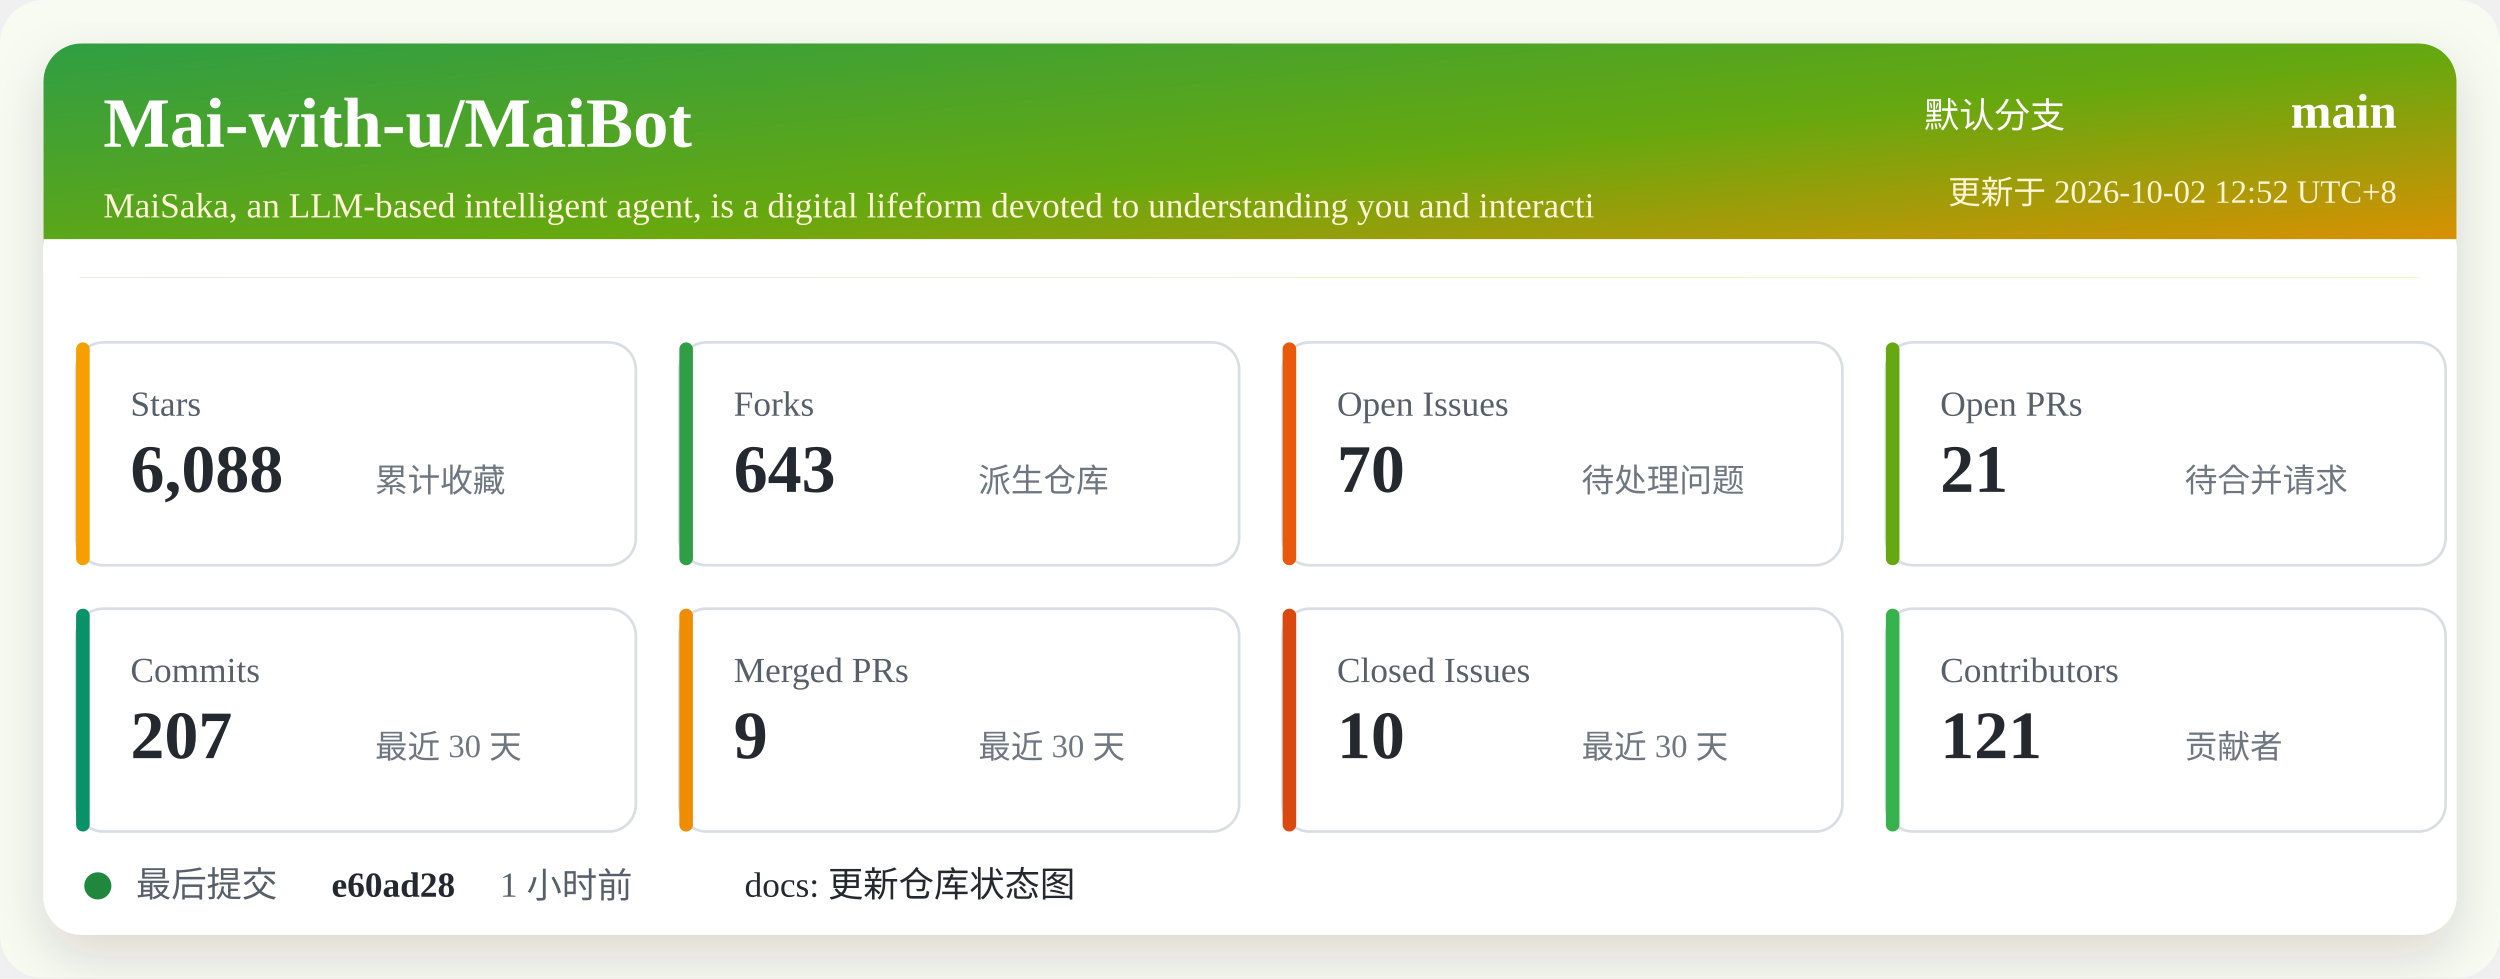
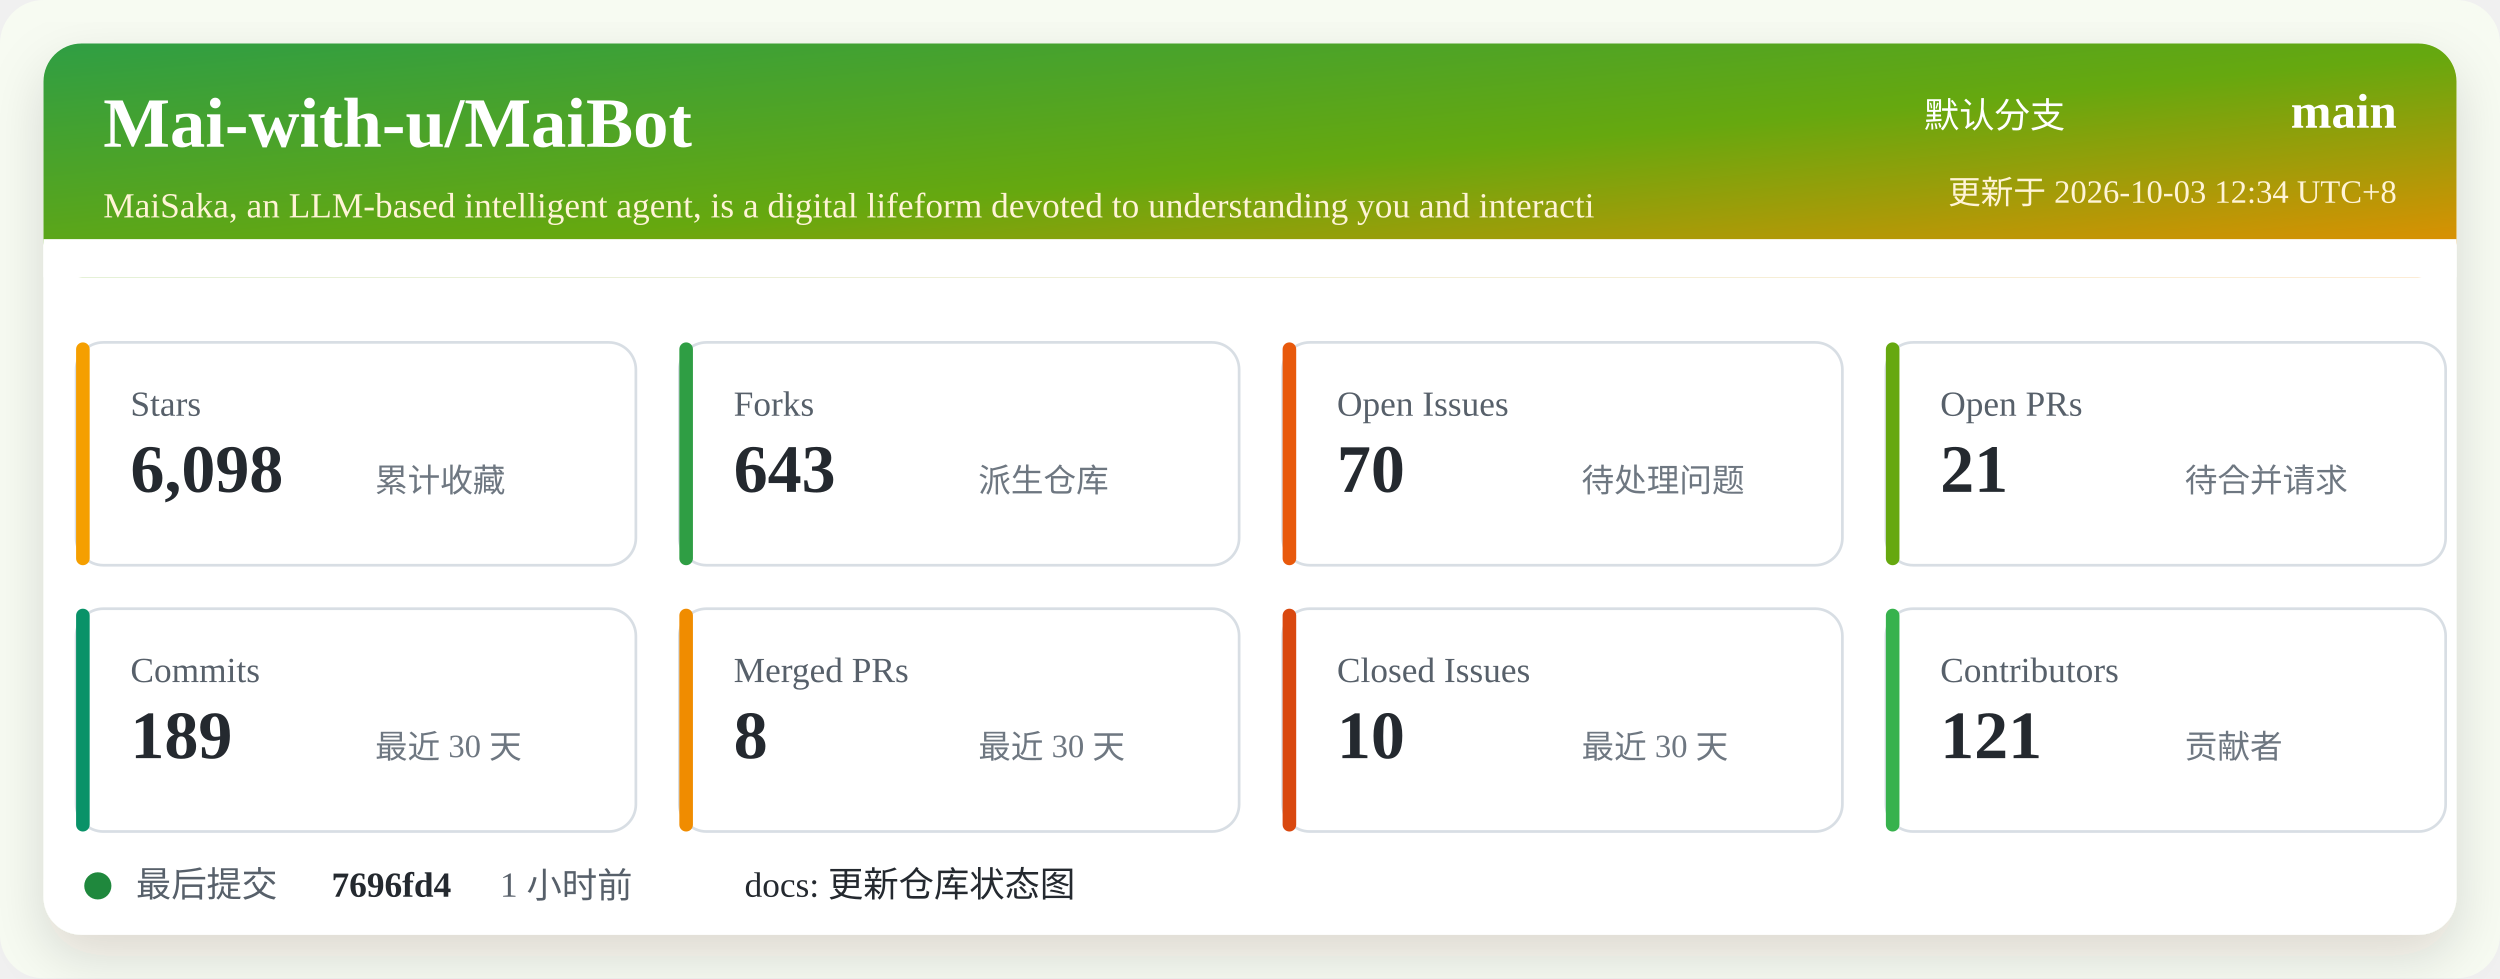
<svg xmlns="http://www.w3.org/2000/svg" width="920" height="360" viewBox="0 0 920 360" role="img" aria-labelledby="title desc">
  <defs>
    <linearGradient id="header" x1="0" x2="1" y1="0" y2="1">
      <stop offset="0%" stop-color="#2f9e44" />
      <stop offset="52%" stop-color="#66a80f" />
      <stop offset="100%" stop-color="#f08c00" />
    </linearGradient>
    <filter id="shadow" x="-5%" y="-5%" width="110%" height="110%">
      <feDropShadow dx="0" dy="8" stdDeviation="10" flood-color="#2b2318" flood-opacity="0.14" />
    </filter>
  </defs>
  <rect width="920" height="360" rx="16" fill="#f7fbf2" />
  <rect x="16" y="16" width="888" height="328" rx="14" fill="#ffffff" filter="url(#shadow)" />
  <rect x="16" y="16" width="888" height="86" rx="14" fill="url(#header)" />
  <path d="M16 88 H904 V102 H16 Z" fill="#ffffff" />
  <text x="38" y="54" fill="#ffffff" font-size="26" font-weight="700">Mai-with-u/MaiBot</text>
  <text x="38" y="80" fill="#fff4d6" font-size="13">MaiSaka, an LLM-based intelligent agent, is a digital lifeform devoted to understanding you and interacti</text>
  <text x="760" y="47" fill="#ffffff" font-size="13" text-anchor="end">默认分支</text>
  <text x="882" y="47" fill="#ffffff" font-size="18" font-weight="700" text-anchor="end">main</text>
-   <text x="882" y="75" fill="#fff4d6" font-size="12" text-anchor="end">更新于 2026-10-02 12:52 UTC+8</text>
+   <text x="882" y="75" fill="#fff4d6" font-size="12" text-anchor="end">更新于 2026-10-03 12:34 UTC+8</text>
  <g transform="translate(28 126)">
    <rect width="206" height="82" rx="10" fill="#ffffff" stroke="#d8dee4" />
    <rect x="0" y="0" width="5" height="82" rx="2.5" fill="#f59f00" />
    <text x="20" y="27" fill="#57606a" font-size="13">Stars</text>
-     <text x="20" y="55" fill="#24292f" font-size="25" font-weight="700">6,088</text>
+     <text x="20" y="55" fill="#24292f" font-size="25" font-weight="700">6,098</text>
    <text x="110" y="55" fill="#6e7781" font-size="12">累计收藏</text>
  </g>
  <g transform="translate(250 126)">
    <rect width="206" height="82" rx="10" fill="#ffffff" stroke="#d8dee4" />
    <rect x="0" y="0" width="5" height="82" rx="2.5" fill="#2f9e44" />
    <text x="20" y="27" fill="#57606a" font-size="13">Forks</text>
    <text x="20" y="55" fill="#24292f" font-size="25" font-weight="700">643</text>
    <text x="110" y="55" fill="#6e7781" font-size="12">派生仓库</text>
  </g>
  <g transform="translate(472 126)">
    <rect width="206" height="82" rx="10" fill="#ffffff" stroke="#d8dee4" />
    <rect x="0" y="0" width="5" height="82" rx="2.5" fill="#e8590c" />
    <text x="20" y="27" fill="#57606a" font-size="13">Open Issues</text>
    <text x="20" y="55" fill="#24292f" font-size="25" font-weight="700">70</text>
    <text x="110" y="55" fill="#6e7781" font-size="12">待处理问题</text>
  </g>
  <g transform="translate(694 126)">
    <rect width="206" height="82" rx="10" fill="#ffffff" stroke="#d8dee4" />
    <rect x="0" y="0" width="5" height="82" rx="2.5" fill="#66a80f" />
    <text x="20" y="27" fill="#57606a" font-size="13">Open PRs</text>
    <text x="20" y="55" fill="#24292f" font-size="25" font-weight="700">21</text>
    <text x="110" y="55" fill="#6e7781" font-size="12">待合并请求</text>
  </g>
  <g transform="translate(28 224)">
    <rect width="206" height="82" rx="10" fill="#ffffff" stroke="#d8dee4" />
    <rect x="0" y="0" width="5" height="82" rx="2.5" fill="#099268" />
    <text x="20" y="27" fill="#57606a" font-size="13">Commits</text>
-     <text x="20" y="55" fill="#24292f" font-size="25" font-weight="700">207</text>
+     <text x="20" y="55" fill="#24292f" font-size="25" font-weight="700">189</text>
    <text x="110" y="55" fill="#6e7781" font-size="12">最近 30 天</text>
  </g>
  <g transform="translate(250 224)">
    <rect width="206" height="82" rx="10" fill="#ffffff" stroke="#d8dee4" />
    <rect x="0" y="0" width="5" height="82" rx="2.5" fill="#f08c00" />
    <text x="20" y="27" fill="#57606a" font-size="13">Merged PRs</text>
-     <text x="20" y="55" fill="#24292f" font-size="25" font-weight="700">9</text>
+     <text x="20" y="55" fill="#24292f" font-size="25" font-weight="700">8</text>
    <text x="110" y="55" fill="#6e7781" font-size="12">最近 30 天</text>
  </g>
  <g transform="translate(472 224)">
    <rect width="206" height="82" rx="10" fill="#ffffff" stroke="#d8dee4" />
    <rect x="0" y="0" width="5" height="82" rx="2.5" fill="#d9480f" />
    <text x="20" y="27" fill="#57606a" font-size="13">Closed Issues</text>
    <text x="20" y="55" fill="#24292f" font-size="25" font-weight="700">10</text>
    <text x="110" y="55" fill="#6e7781" font-size="12">最近 30 天</text>
  </g>
  <g transform="translate(694 224)">
    <rect width="206" height="82" rx="10" fill="#ffffff" stroke="#d8dee4" />
    <rect x="0" y="0" width="5" height="82" rx="2.5" fill="#37b24d" />
    <text x="20" y="27" fill="#57606a" font-size="13">Contributors</text>
    <text x="20" y="55" fill="#24292f" font-size="25" font-weight="700">121</text>
    <text x="110" y="55" fill="#6e7781" font-size="12">贡献者</text>
  </g>
  <g transform="translate(28 318)">
    <circle cx="8" cy="8" r="5" fill="#1f883d" />
    <text x="22" y="12" fill="#57606a" font-size="13">最后提交</text>
-     <text x="94" y="12" fill="#24292f" font-size="13" font-weight="700">e60ad28</text>
+     <text x="94" y="12" fill="#24292f" font-size="13" font-weight="700">7696fd4</text>
    <text x="156" y="12" fill="#57606a" font-size="13">1 小时前</text>
    <text x="246" y="12" fill="#24292f" font-size="13">docs: 更新仓库状态图</text>
  </g>
</svg>
